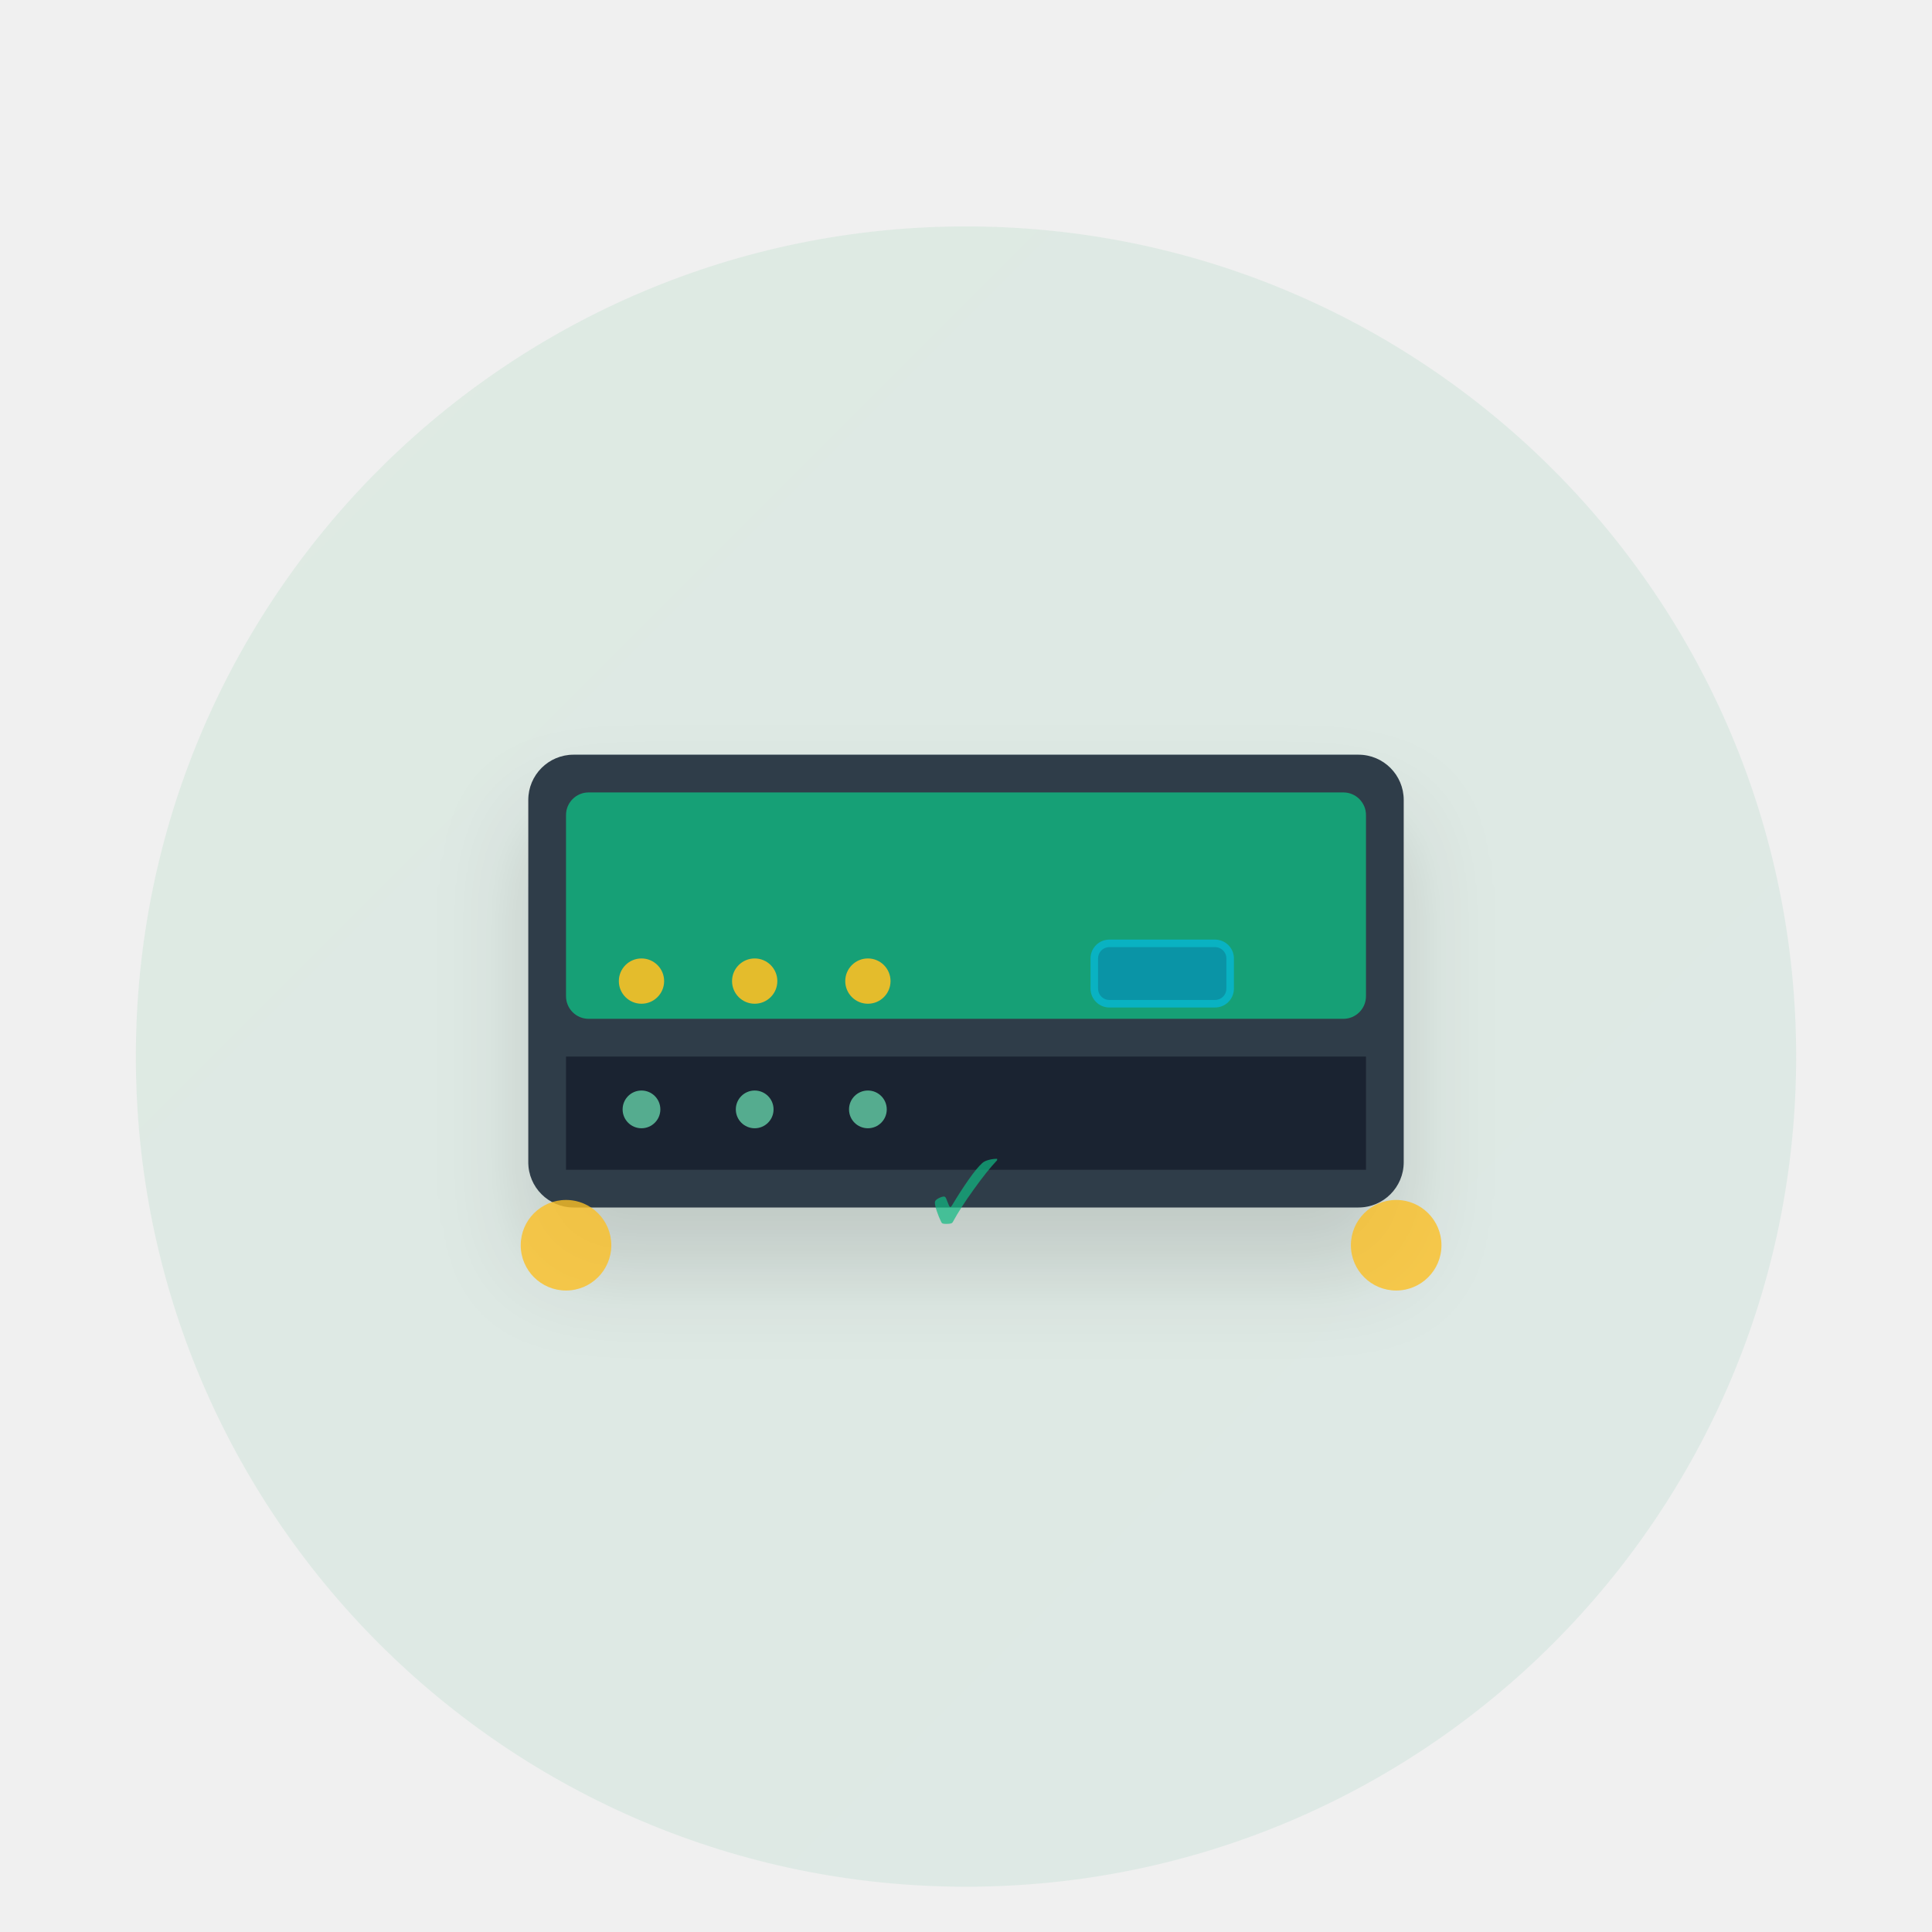
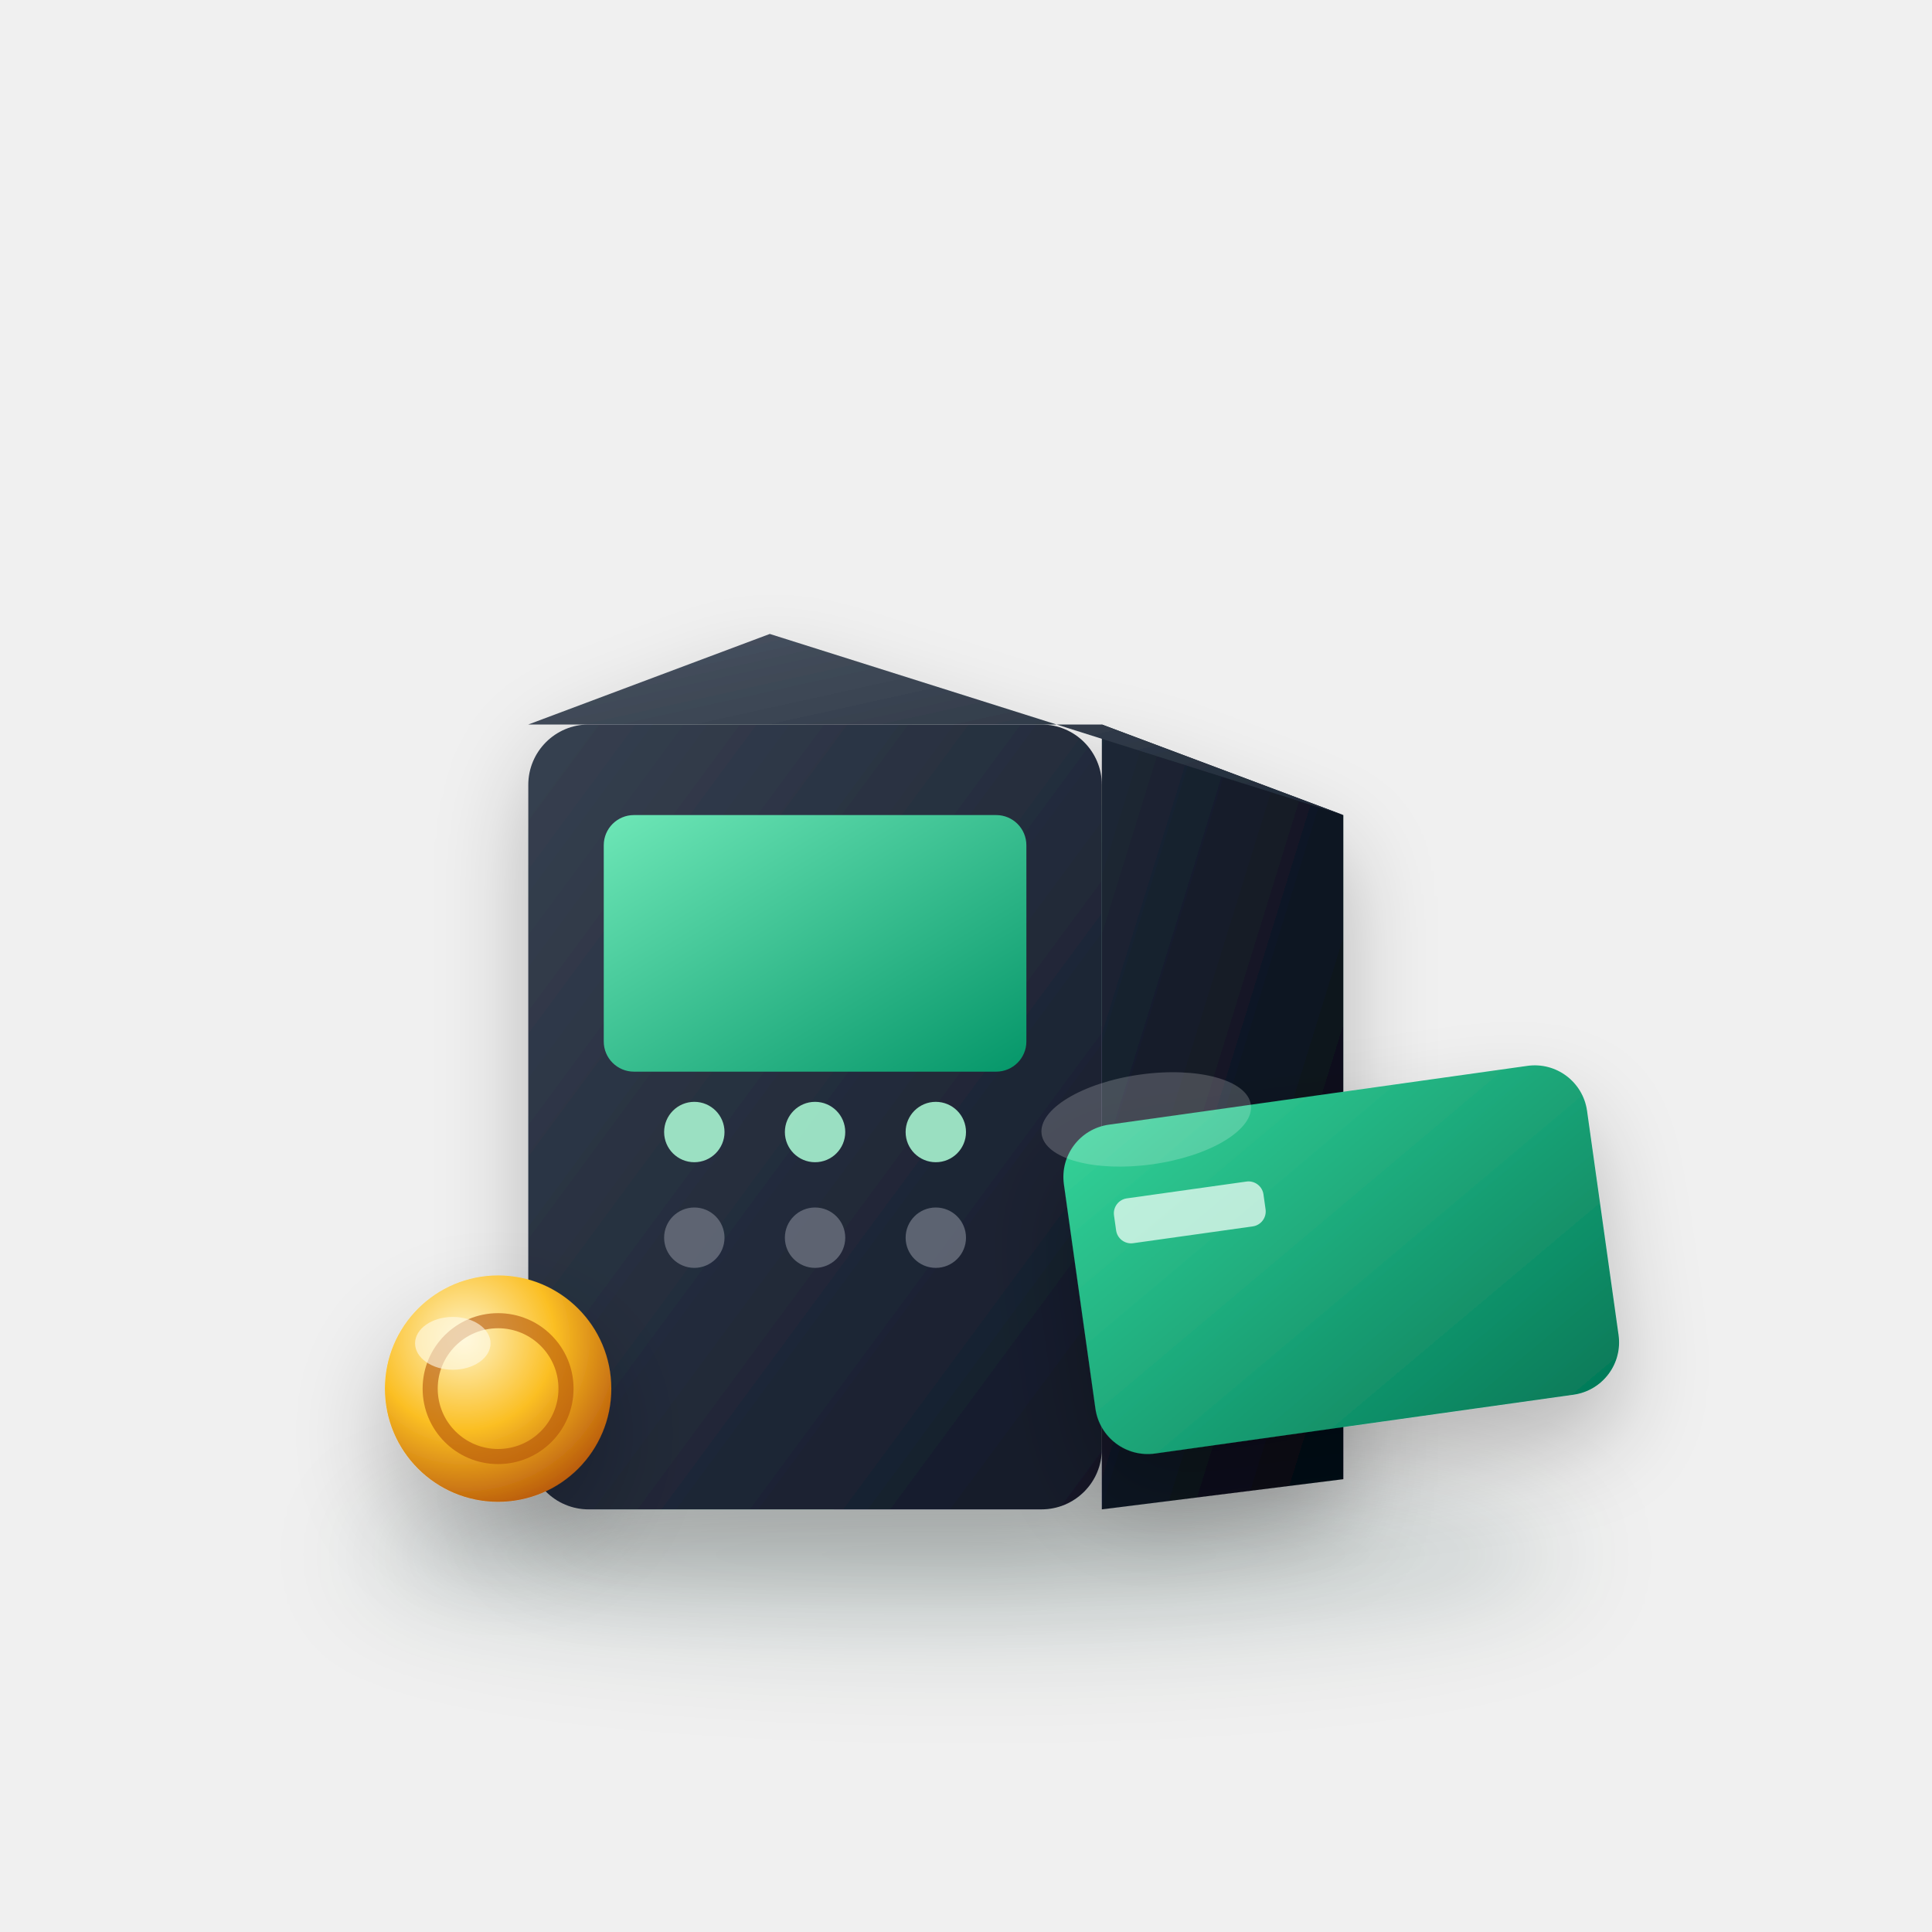
<svg xmlns="http://www.w3.org/2000/svg" viewBox="0 0 256 256">
  <defs>
-     <linearGradient id="grad-pay" x1="0%" y1="0%" x2="100%" y2="100%">
-       <stop offset="0%" style="stop-color:#16a34a;stop-opacity:1" />
-       <stop offset="100%" style="stop-color:#059669;stop-opacity:1" />
+     <linearGradient id="pay-front" x1="0%" y1="0%" x2="100%" y2="100%">
+       <stop offset="0%" stop-color="#374151" />
+       <stop offset="100%" stop-color="#111827" />
    </linearGradient>
-     <filter id="shadow" x="-50%" y="-50%" width="200%" height="200%">
-       <feDropShadow dx="0" dy="8" stdDeviation="6" flood-opacity="0.15" />
+     <linearGradient id="pay-side" x1="0%" y1="0%" x2="100%" y2="100%">
+       <stop offset="0%" stop-color="#1f2937" />
+       <stop offset="100%" stop-color="#030712" />
+     </linearGradient>
+     <linearGradient id="pay-top" x1="0%" y1="0%" x2="100%" y2="100%">
+       <stop offset="0%" stop-color="#4b5563" />
+       <stop offset="100%" stop-color="#1f2937" />
+     </linearGradient>
+     <linearGradient id="pay-screen" x1="0%" y1="0%" x2="100%" y2="100%">
+       <stop offset="0%" stop-color="#6ee7b7" />
+       <stop offset="100%" stop-color="#059669" />
+     </linearGradient>
+     <linearGradient id="pay-card" x1="0%" y1="0%" x2="100%" y2="100%">
+       <stop offset="0%" stop-color="#34d399" />
+       <stop offset="100%" stop-color="#047857" />
+     </linearGradient>
+     <radialGradient id="pay-coin" cx="35%" cy="28%" r="80%">
+       <stop offset="0%" stop-color="#fef3c7" />
+       <stop offset="50%" stop-color="#fbbf24" />
+       <stop offset="100%" stop-color="#b45309" />
+     </radialGradient>
+     <filter id="ds" x="-60%" y="-60%" width="220%" height="220%">
+       <feDropShadow dx="0" dy="6" stdDeviation="6" flood-opacity="0.24" />
+     </filter>
+     <filter id="blurSoft" x="-100%" y="-100%" width="300%" height="300%">
+       <feGaussianBlur stdDeviation="7" />
    </filter>
  </defs>
-   <rect width="256" height="256" fill="none" />
-   <g opacity="0.08">
-     <circle cx="128" cy="140" r="110" fill="url(#grad-pay)" />
+   <ellipse cx="128" cy="206" rx="80" ry="11" fill="#022c22" opacity="0.16" filter="url(#blurSoft)" />
+   <g filter="url(#ds)">
+     <rect x="70" y="96" width="76" height="104" rx="8" fill="url(#pay-front)" />
+     <polygon points="146,96 178,108 178,196 146,200" fill="url(#pay-side)" />
+     <polygon points="70,96 102,84 178,108 146,96" fill="url(#pay-top)" />
  </g>
-   <rect x="70" y="100" width="116" height="60" rx="6" fill="#1f2937" opacity="0.9" filter="url(#shadow)" />
-   <rect x="75" y="105" width="106" height="30" rx="3" fill="#10b981" opacity="0.8" />
-   <circle cx="85" cy="130" r="3" fill="#fbbf24" opacity="0.9" />
-   <circle cx="100" cy="130" r="3" fill="#fbbf24" opacity="0.9" />
-   <circle cx="115" cy="130" r="3" fill="#fbbf24" opacity="0.9" />
-   <rect x="145" y="125" width="18" height="8" fill="#0891b2" opacity="0.8" stroke="#06b6d4" stroke-width="1" rx="2" />
-   <rect x="75" y="140" width="106" height="15" fill="#111827" opacity="0.7" />
-   <circle cx="85" cy="147" r="2.5" fill="#6ee7b7" opacity="0.7" />
-   <circle cx="100" cy="147" r="2.5" fill="#6ee7b7" opacity="0.7" />
-   <circle cx="115" cy="147" r="2.5" fill="#6ee7b7" opacity="0.7" />
-   <circle cx="75" cy="165" r="6" fill="#fbbf24" opacity="0.8" />
-   <circle cx="185" cy="165" r="6" fill="#fbbf24" opacity="0.8" />
-   <text x="128" y="162" font-size="12" text-anchor="middle" fill="#10b981" font-weight="bold" opacity="0.7">✓</text>
+   <rect x="80" y="108" width="56" height="34" rx="4" fill="url(#pay-screen)" />
+   <circle cx="92" cy="150" r="4" fill="#a7f3d0" opacity="0.9" />
+   <circle cx="108" cy="150" r="4" fill="#a7f3d0" opacity="0.9" />
+   <circle cx="124" cy="150" r="4" fill="#a7f3d0" opacity="0.9" />
+   <circle cx="92" cy="164" r="4" fill="#6b7280" opacity="0.8" />
+   <circle cx="108" cy="164" r="4" fill="#6b7280" opacity="0.8" />
+   <circle cx="124" cy="164" r="4" fill="#6b7280" opacity="0.8" />
+   <g filter="url(#ds)">
+     <rect x="140" y="150" width="70" height="44" rx="7" fill="url(#pay-card)" transform="rotate(-8 140 150)" />
+   </g>
+   <rect x="146" y="160" width="20" height="6" rx="2" fill="#ecfdf5" opacity="0.75" transform="rotate(-8 140 150)" />
+   <ellipse cx="152" cy="150" rx="14" ry="6" fill="#ffffff" opacity="0.2" transform="rotate(-8 140 150)" />
+   <g filter="url(#ds)">
+     <circle cx="66" cy="184" r="15" fill="url(#pay-coin)" />
+   </g>
+   <circle cx="66" cy="184" r="9" fill="none" stroke="#b45309" stroke-width="2" opacity="0.6" />
+   <ellipse cx="60" cy="178" rx="5" ry="3.5" fill="#fffbeb" opacity="0.6" />
</svg>
